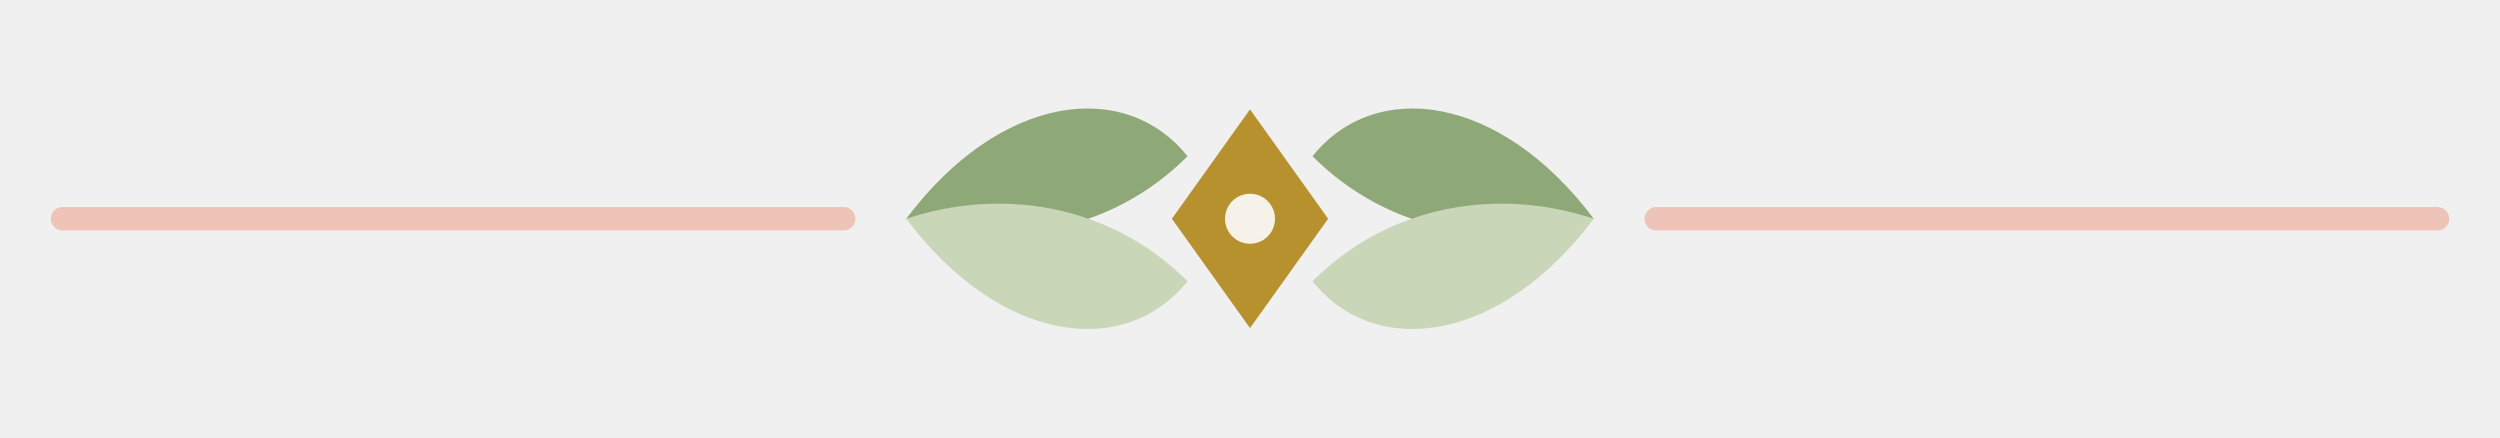
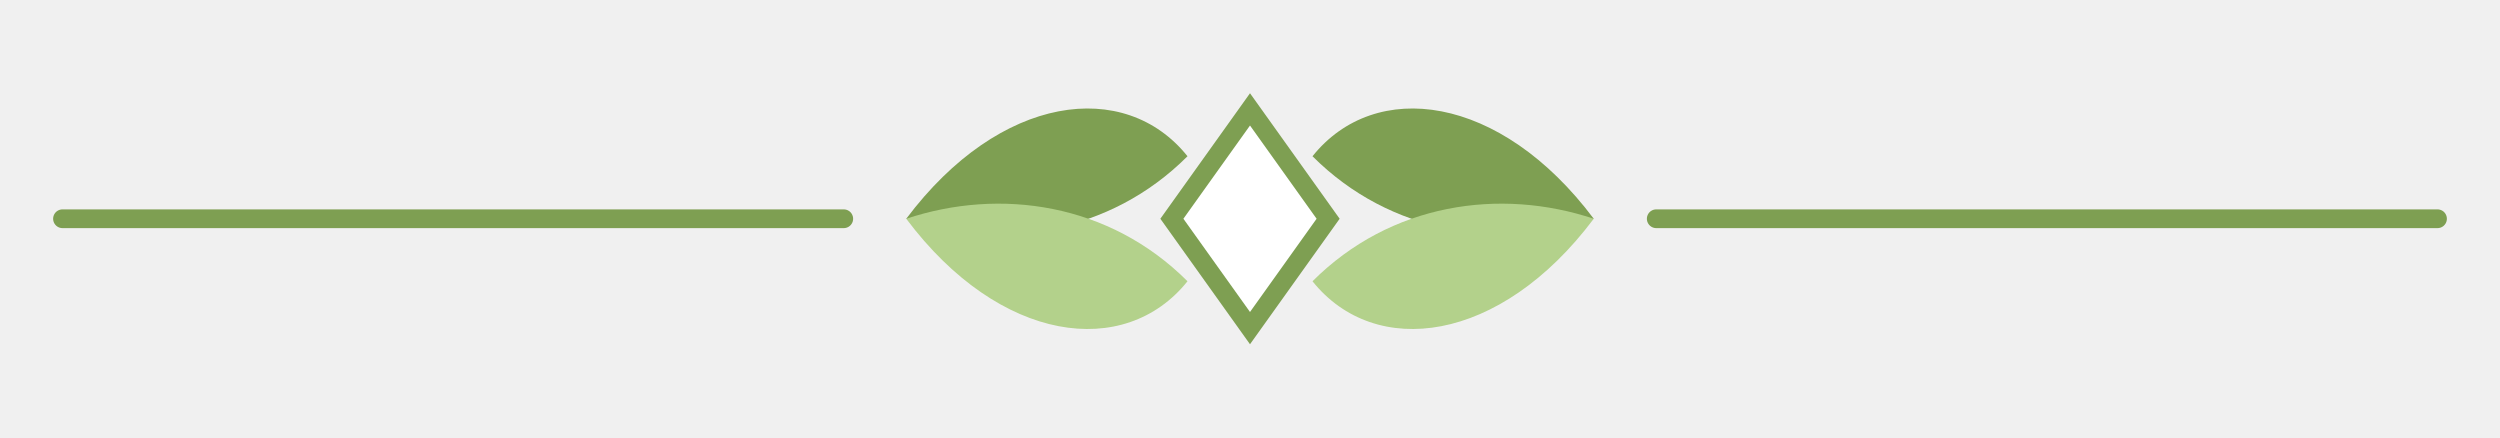
<svg xmlns="http://www.w3.org/2000/svg" viewBox="0 0 160 28" fill="none">
-   <path d="M4 14h50M106 14h50" stroke="#EFC4B8" stroke-width="1.5" stroke-linecap="round" />
-   <path d="M58 14c6-8 14-9 18-4-5 5-12 6-18 4z" fill="#8FA878" />
-   <path d="M102 14c-6-8-14-9-18-4 5 5 12 6 18 4z" fill="#8FA878" />
-   <path d="M58 14c6 8 14 9 18 4-5-5-12-6-18-4z" fill="#C9D6B8" />
-   <path d="M102 14c-6 8-14 9-18 4 5-5 12-6 18-4z" fill="#C9D6B8" />
-   <path d="M80 7l5 7-5 7-5-7z" fill="#B8912F" />
-   <circle cx="80" cy="14" r="1.6" fill="#F6F2E9" />
+   <path d="M4 14h50M106 14h50" stroke="#7E9F52" stroke-width="1.2" stroke-linecap="round" />
+   <path d="M58 14c6-8 14-9 18-4-5 5-12 6-18 4z" fill="#7E9F52" />
+   <path d="M102 14c-6-8-14-9-18-4 5 5 12 6 18 4z" fill="#7E9F52" />
+   <path d="M58 14c6 8 14 9 18 4-5-5-12-6-18-4z" fill="#B3D18B" />
+   <path d="M102 14c-6 8-14 9-18 4 5-5 12-6 18-4z" fill="#B3D18B" />
+   <path d="M80 7l5 7-5 7-5-7z" fill="#FFFFFF" stroke="#7E9F52" stroke-width="1.2" />
</svg>
